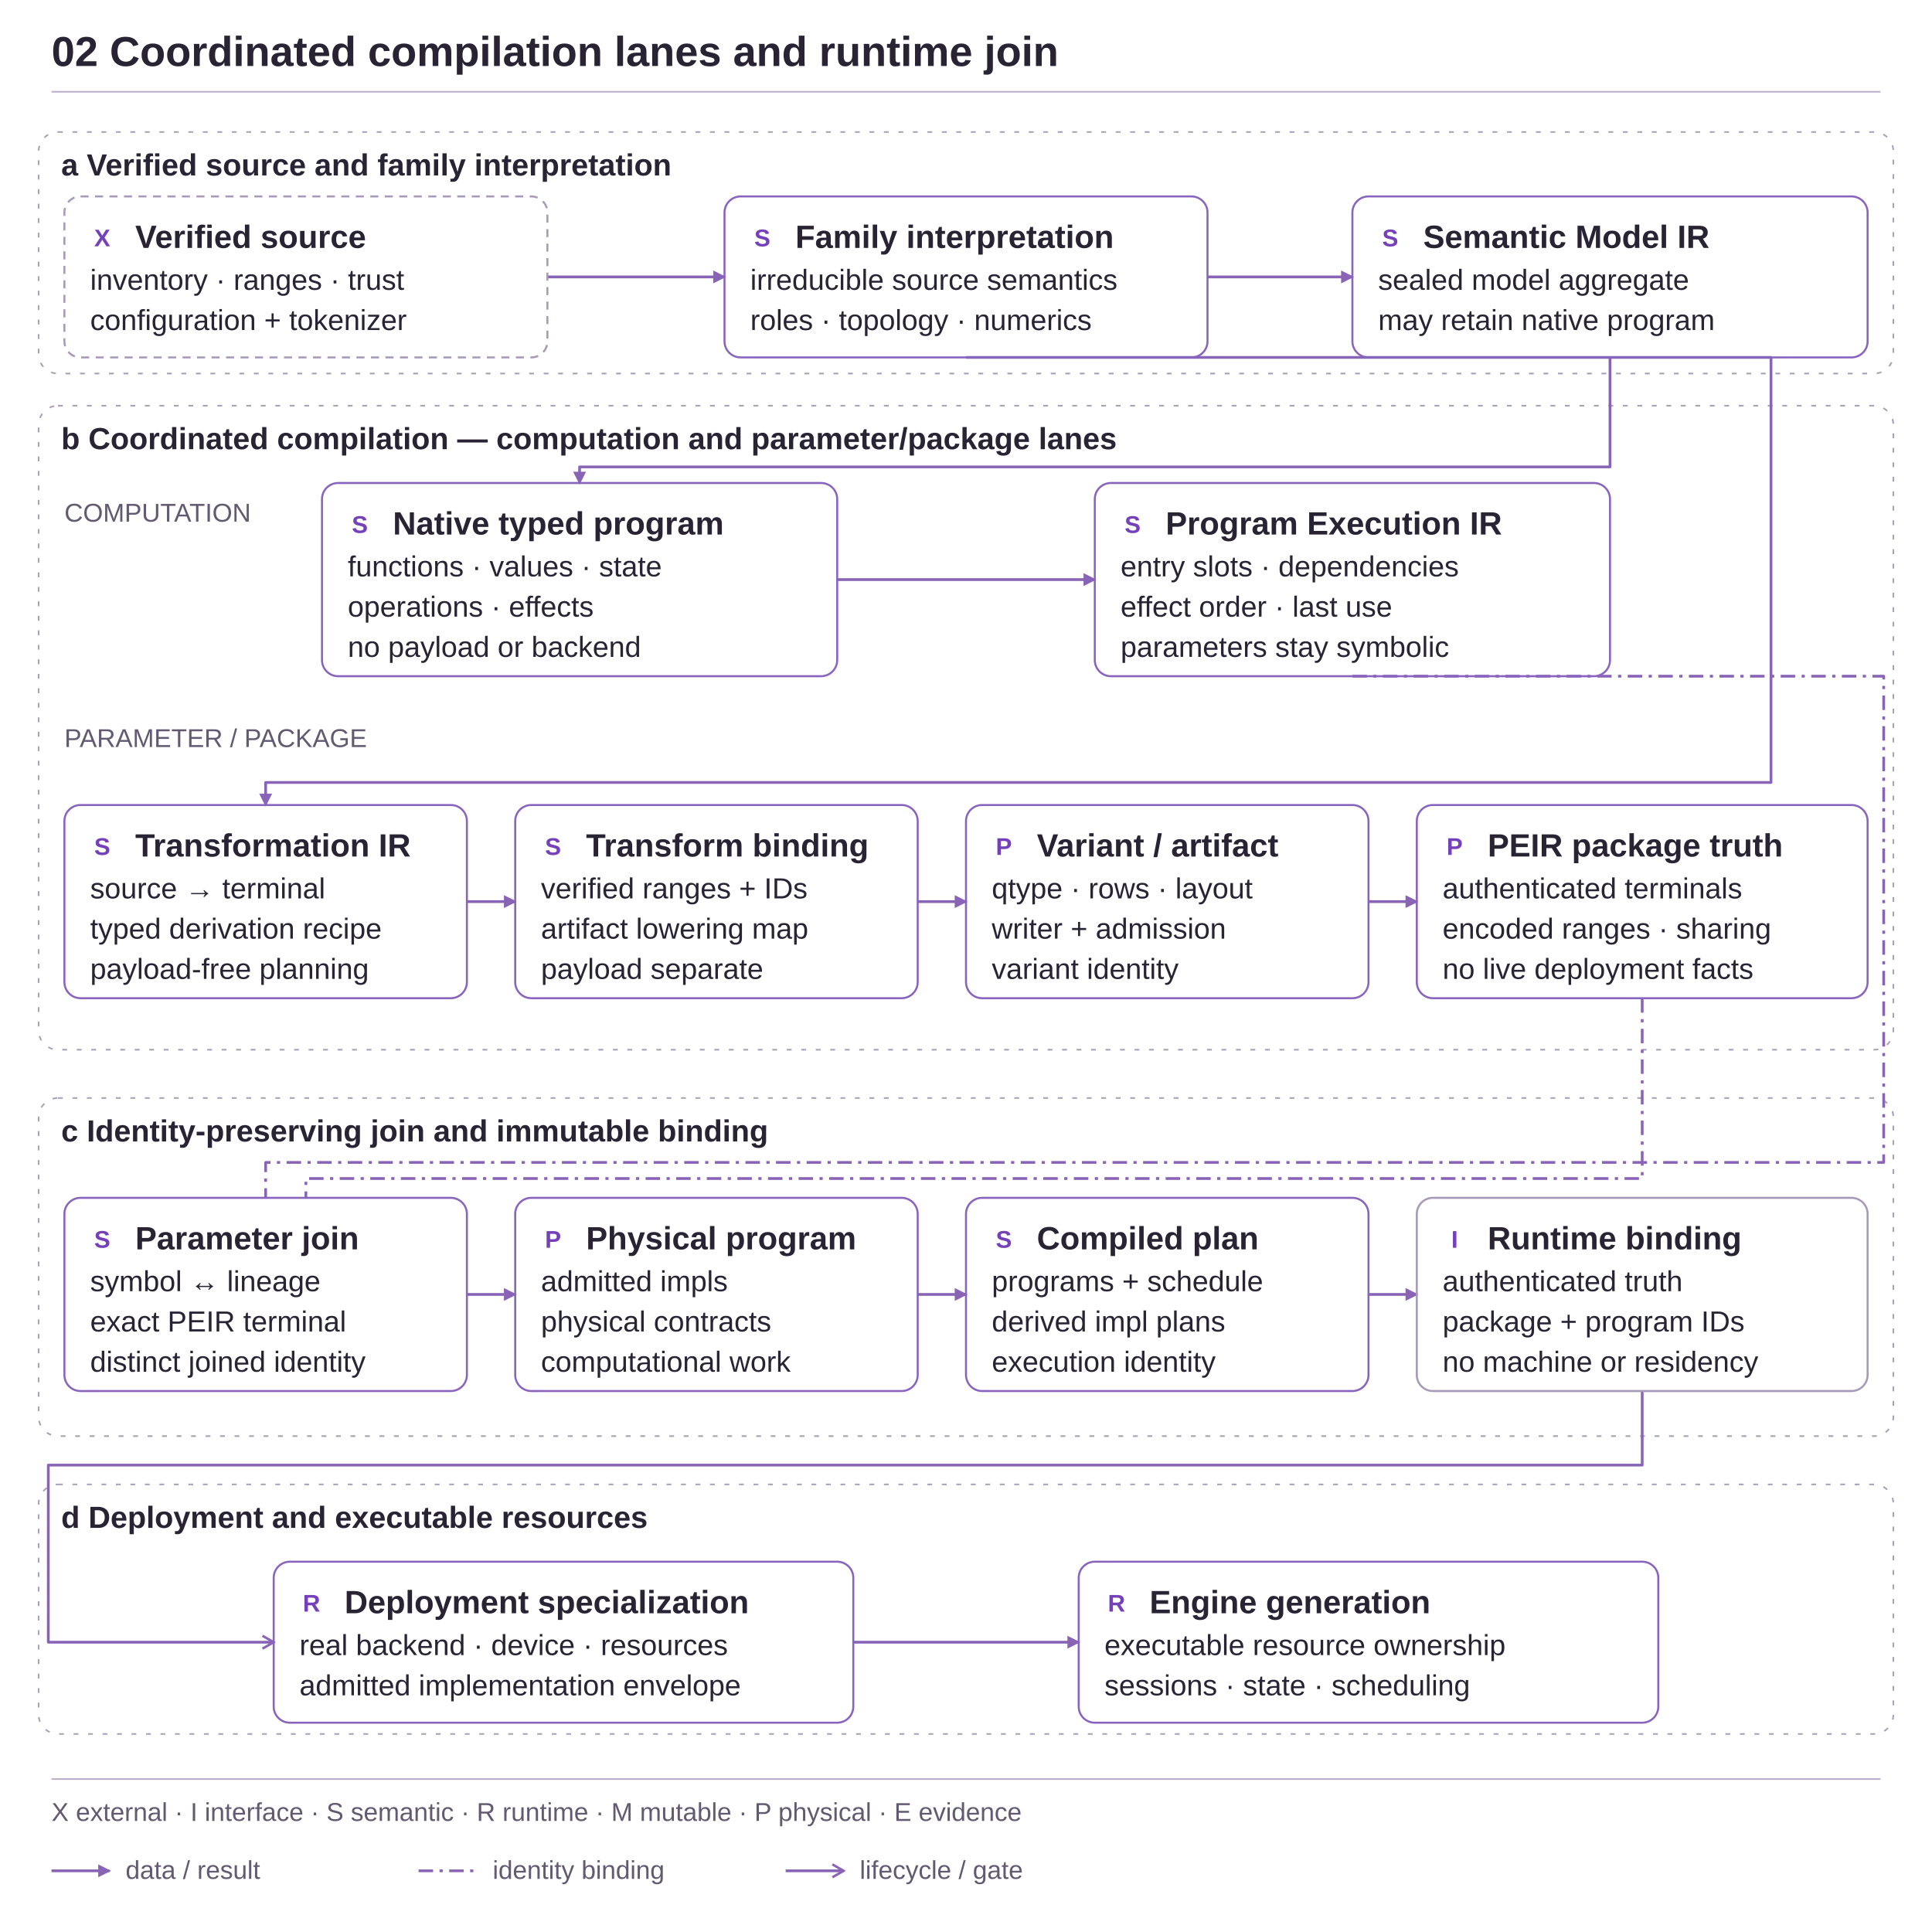
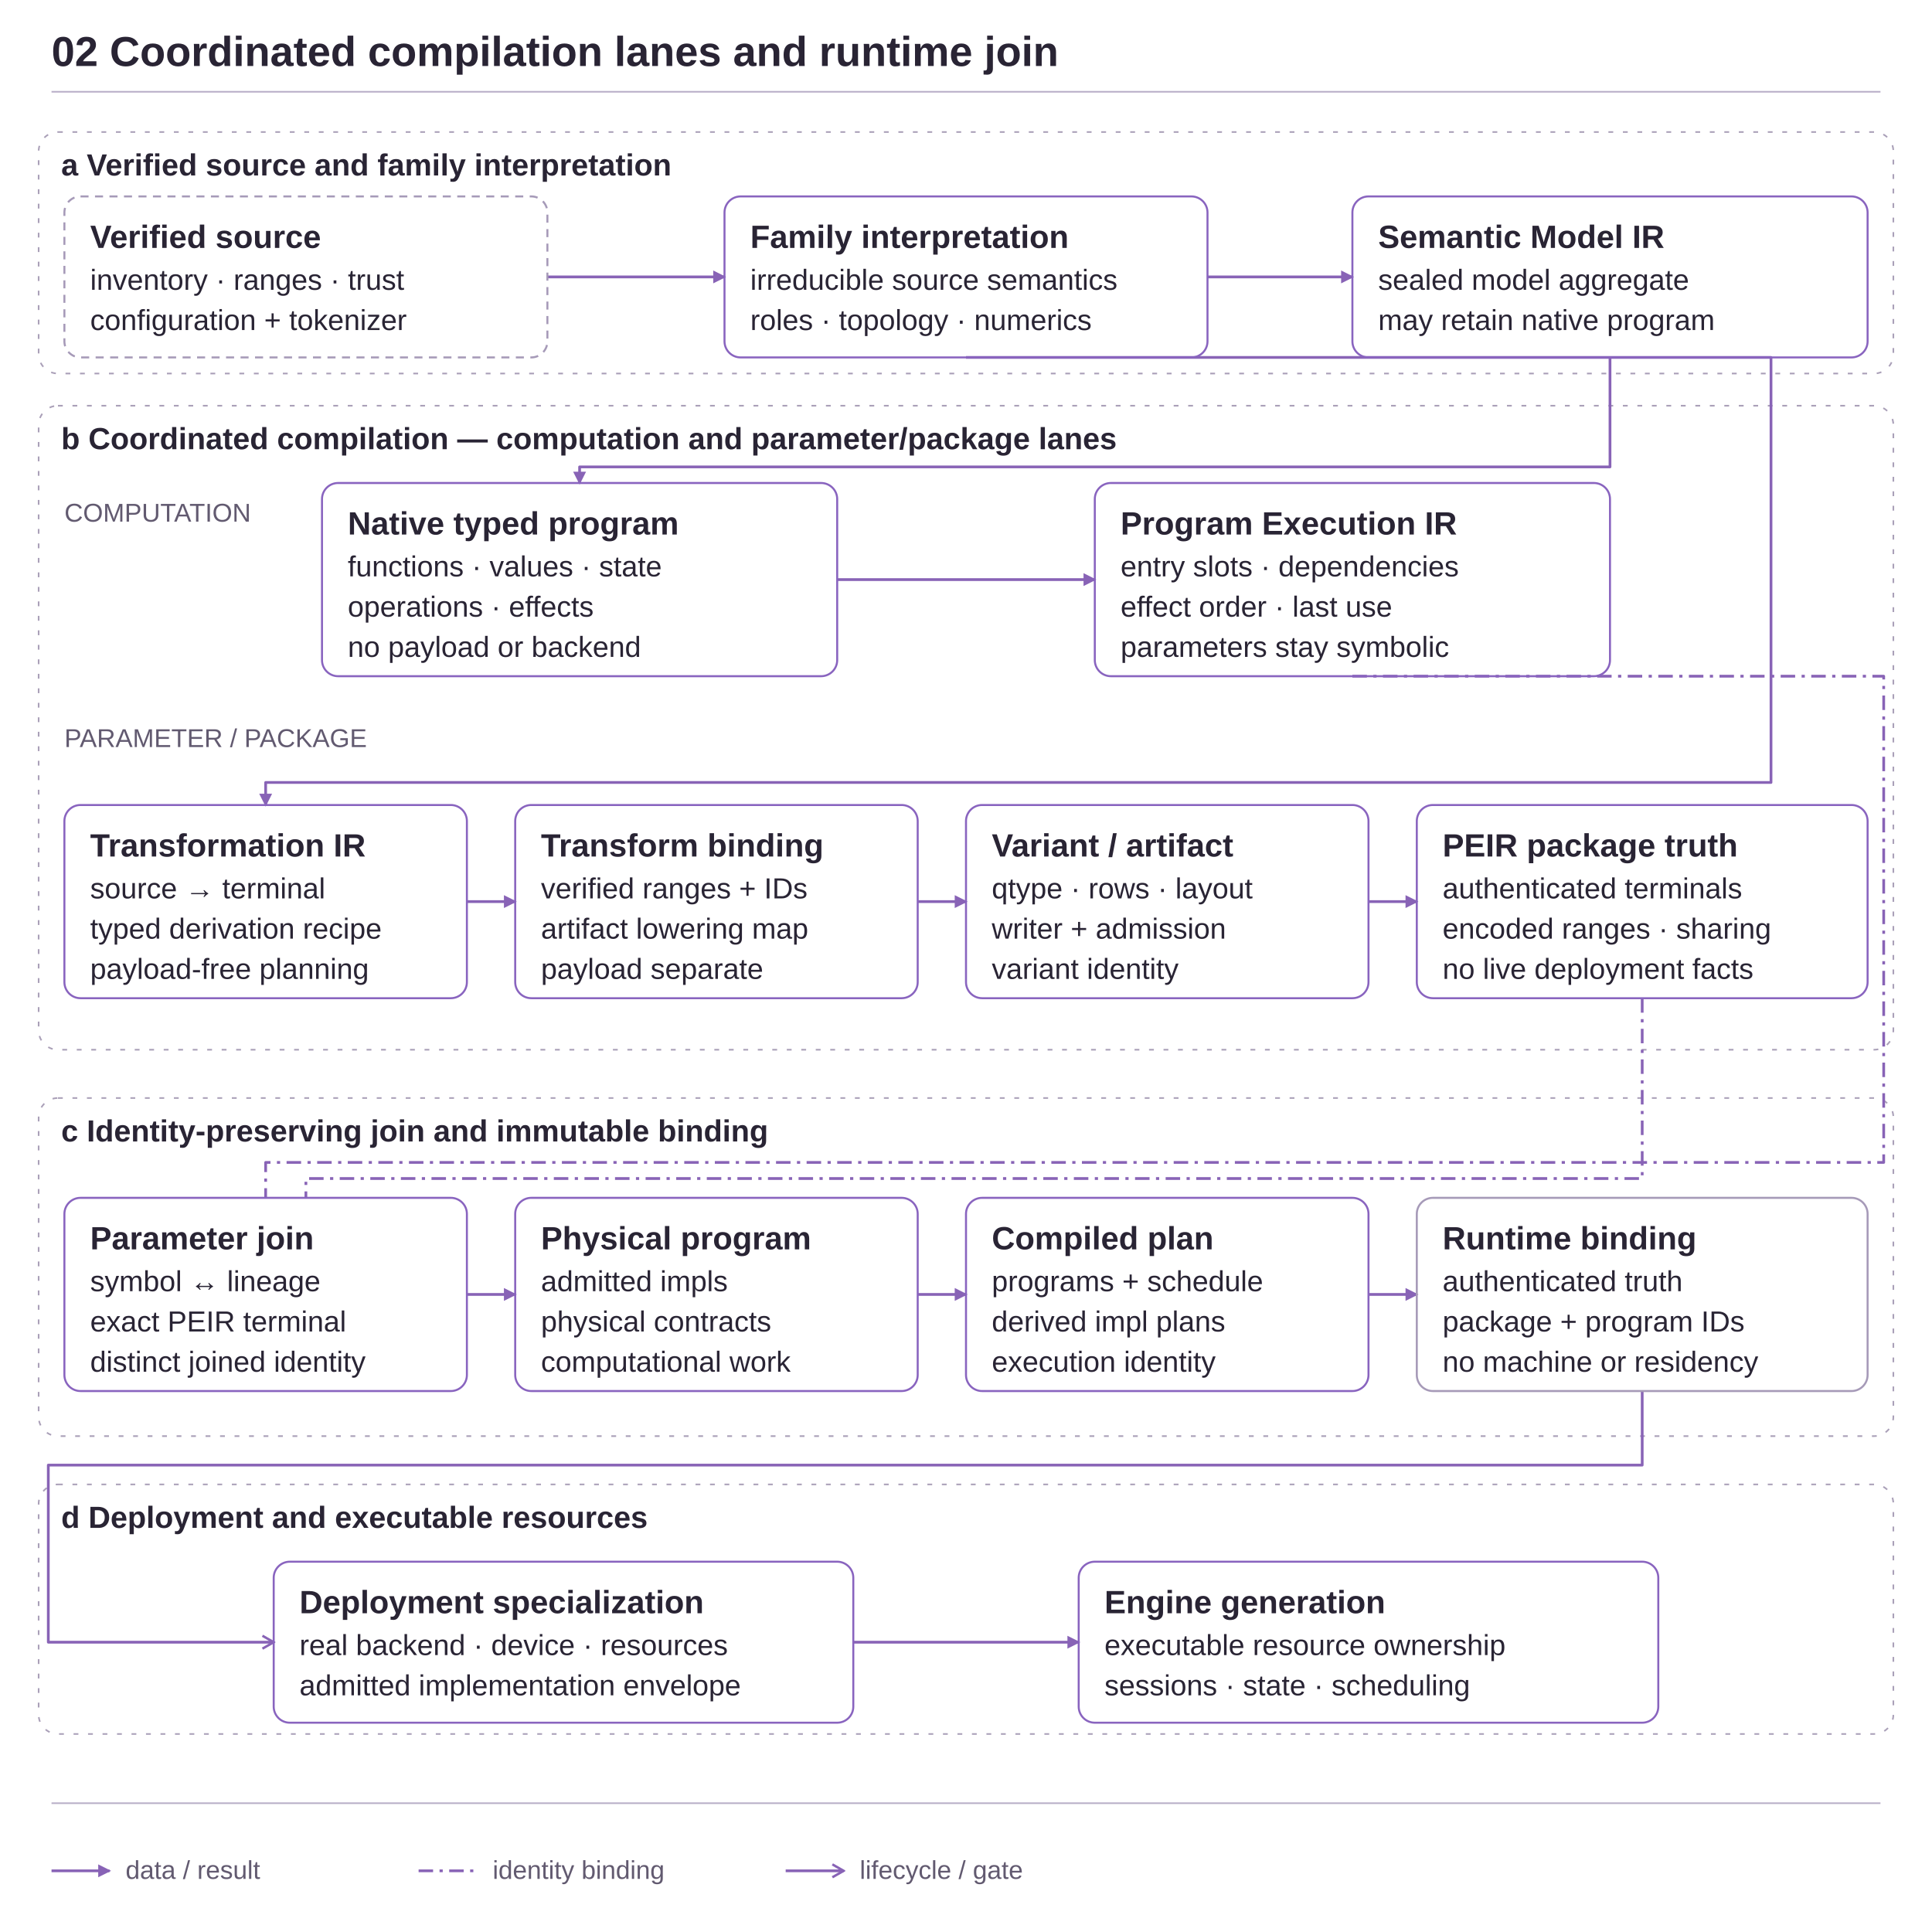
<svg xmlns="http://www.w3.org/2000/svg" width="1200" height="1200" viewBox="0 0 1200 1200" role="img" aria-labelledby="title desc">
  <defs>
    <style>text{fill:#292434}
.title{font-size:26px;font-weight:700}.panel-title{font-size:19px;font-weight:700}
.node-title{font-size:20px;font-weight:700}.body{font-size:18px}
.note,.legend{font-size:16px;fill:#625a70}.code{font-size:16px}
- .tag{font-size:15px;font-weight:700;text-anchor:middle}
.label{font-size:16px}
.panel{fill:none;stroke:#aaa0b8;stroke-width:1;stroke-dasharray:3 6}
.node{fill:none;stroke:#a69ab8;stroke-width:1.25}
.semantic,.physical,.runtime{stroke:#8964bf}
.external{stroke-dasharray:5 4}
- .tag,.kind,.eyebrow{fill:#7541ba}
.rule{fill:none;stroke:#b9afc8;stroke-width:1}
.edge{fill:none;stroke:#8863b6;stroke-width:1.7;stroke-linejoin:round}
#solid path{fill:#8863b6}#open path{stroke:#8863b6}
- @media(prefers-color-scheme:dark){text{fill:#ede8f5}.note,.legend,.body,.code,.label{fill:#c0b8cd}.panel{stroke:#675a78}.node{stroke:#8f79aa}.tag,.kind,.eyebrow{fill:#ba97f2}.rule{stroke:#675a78}.edge{stroke:#ad8bd5}#solid path{fill:#ad8bd5}#open path{stroke:#ad8bd5}}</style>
+ @media(prefers-color-scheme:dark){text{fill:#ede8f5}.note,.legend,.body,.code,.label{fill:#c0b8cd}.panel{stroke:#675a78}.node{stroke:#8f79aa}.rule{stroke:#675a78}.edge{stroke:#ad8bd5}#solid path{fill:#ad8bd5}#open path{stroke:#ad8bd5}}</style>
    <marker id="solid" markerWidth="8" markerHeight="8" refX="7" refY="4" orient="auto" markerUnits="userSpaceOnUse">
      <path d="M0 0L8 4L0 8Z" fill="#292929" />
    </marker>
    <marker id="open" markerWidth="9" markerHeight="10" refX="8" refY="5" orient="auto" markerUnits="userSpaceOnUse">
      <path d="M1 1L8 5L1 9" fill="none" stroke="#292929" stroke-width="1.5" />
    </marker>
  </defs>
  <text x="32" y="41" class="title" font-family="Liberation Sans, Arial, sans-serif">02  Coordinated compilation lanes and runtime join</text>
  <path class="rule" d="M32 57H1168" />
  <rect class="panel" x="24" y="82" width="1152" height="150" rx="12" />
  <text x="38" y="109" class="panel-title" font-family="Liberation Sans, Arial, sans-serif">a  Verified source and family interpretation</text>
  <rect class="panel" x="24" y="252" width="1152" height="400" rx="12" />
  <text x="38" y="279" class="panel-title" font-family="Liberation Sans, Arial, sans-serif">b  Coordinated compilation — computation and parameter/package lanes</text>
  <rect class="panel" x="24" y="682" width="1152" height="210" rx="12" />
  <text x="38" y="709" class="panel-title" font-family="Liberation Sans, Arial, sans-serif">c  Identity-preserving join and immutable binding</text>
  <rect class="panel" x="24" y="922" width="1152" height="155" rx="12" />
  <text x="38" y="949" class="panel-title" font-family="Liberation Sans, Arial, sans-serif">d  Deployment and executable resources</text>
  <polyline class="edge" points="340,172 450,172" stroke-dasharray="none" marker-end="url(#solid)" />
  <polyline class="edge" points="750,172 840,172" stroke-dasharray="none" marker-end="url(#solid)" />
  <polyline class="edge" points="1000,222 1000,290 360,290 360,300" stroke-dasharray="none" marker-end="url(#solid)" />
  <polyline class="edge" points="520,360 680,360" stroke-dasharray="none" marker-end="url(#solid)" />
  <polyline class="edge" points="600,222 1100,222 1100,486 165,486 165,500" stroke-dasharray="none" marker-end="url(#solid)" />
  <polyline class="edge" points="290,560 320,560" stroke-dasharray="none" marker-end="url(#solid)" />
  <polyline class="edge" points="570,560 600,560" stroke-dasharray="none" marker-end="url(#solid)" />
  <polyline class="edge" points="850,560 880,560" stroke-dasharray="none" marker-end="url(#solid)" />
  <polyline class="edge" points="840,420 1170,420 1170,722 165,722 165,744" stroke-dasharray="9 4 2 4" marker-end="none" />
  <polyline class="edge" points="1020,620 1020,732 190,732 190,744" stroke-dasharray="9 4 2 4" marker-end="none" />
  <polyline class="edge" points="290,804 320,804" stroke-dasharray="none" marker-end="url(#solid)" />
  <polyline class="edge" points="570,804 600,804" stroke-dasharray="none" marker-end="url(#solid)" />
  <polyline class="edge" points="850,804 880,804" stroke-dasharray="none" marker-end="url(#solid)" />
  <polyline class="edge" points="1020,864 1020,910 30,910 30,1020 170,1020" stroke-dasharray="none" marker-end="url(#open)" />
  <polyline class="edge" points="530,1020 670,1020" stroke-dasharray="none" marker-end="url(#solid)" />
  <g id="source">
    <rect class="node external" x="40" y="122" width="300" height="100" rx="10" />
-     <text x="63.5" y="153" class="tag" font-family="Liberation Sans, Arial, sans-serif">X</text>
-     <text x="84" y="154" class="node-title" font-family="Liberation Sans, Arial, sans-serif">Verified source</text>
+     <text x="56" y="154" class="node-title" font-family="Liberation Sans, Arial, sans-serif">Verified source</text>
    <text x="56" y="180" class="body" font-family="Liberation Sans, Arial, sans-serif">inventory · ranges · trust</text>
    <text x="56" y="205" class="body" font-family="Liberation Sans, Arial, sans-serif">configuration + tokenizer</text>
  </g>
  <g id="family">
    <rect class="node semantic" x="450" y="122" width="300" height="100" rx="10" />
-     <text x="473.5" y="153" class="tag" font-family="Liberation Sans, Arial, sans-serif">S</text>
-     <text x="494" y="154" class="node-title" font-family="Liberation Sans, Arial, sans-serif">Family interpretation</text>
+     <text x="466" y="154" class="node-title" font-family="Liberation Sans, Arial, sans-serif">Family interpretation</text>
    <text x="466" y="180" class="body" font-family="Liberation Sans, Arial, sans-serif">irreducible source semantics</text>
    <text x="466" y="205" class="body" font-family="Liberation Sans, Arial, sans-serif">roles · topology · numerics</text>
  </g>
  <g id="semantic">
    <rect class="node semantic" x="840" y="122" width="320" height="100" rx="10" />
-     <text x="863.5" y="153" class="tag" font-family="Liberation Sans, Arial, sans-serif">S</text>
-     <text x="884" y="154" class="node-title" font-family="Liberation Sans, Arial, sans-serif">Semantic Model IR</text>
+     <text x="856" y="154" class="node-title" font-family="Liberation Sans, Arial, sans-serif">Semantic Model IR</text>
    <text x="856" y="180" class="body" font-family="Liberation Sans, Arial, sans-serif">sealed model aggregate</text>
    <text x="856" y="205" class="body" font-family="Liberation Sans, Arial, sans-serif">may retain native program</text>
  </g>
  <g id="typed">
    <rect class="node semantic" x="200" y="300" width="320" height="120" rx="10" />
-     <text x="223.5" y="331" class="tag" font-family="Liberation Sans, Arial, sans-serif">S</text>
-     <text x="244" y="332" class="node-title" font-family="Liberation Sans, Arial, sans-serif">Native typed program</text>
+     <text x="216" y="332" class="node-title" font-family="Liberation Sans, Arial, sans-serif">Native typed program</text>
    <text x="216" y="358" class="body" font-family="Liberation Sans, Arial, sans-serif">functions · values · state</text>
    <text x="216" y="383" class="body" font-family="Liberation Sans, Arial, sans-serif">operations · effects</text>
    <text x="216" y="408" class="body" font-family="Liberation Sans, Arial, sans-serif">no payload or backend</text>
  </g>
  <g id="execution">
    <rect class="node semantic" x="680" y="300" width="320" height="120" rx="10" />
-     <text x="703.5" y="331" class="tag" font-family="Liberation Sans, Arial, sans-serif">S</text>
-     <text x="724" y="332" class="node-title" font-family="Liberation Sans, Arial, sans-serif">Program Execution IR</text>
+     <text x="696" y="332" class="node-title" font-family="Liberation Sans, Arial, sans-serif">Program Execution IR</text>
    <text x="696" y="358" class="body" font-family="Liberation Sans, Arial, sans-serif">entry slots · dependencies</text>
    <text x="696" y="383" class="body" font-family="Liberation Sans, Arial, sans-serif">effect order · last use</text>
    <text x="696" y="408" class="body" font-family="Liberation Sans, Arial, sans-serif">parameters stay symbolic</text>
  </g>
  <g id="transform">
    <rect class="node semantic" x="40" y="500" width="250" height="120" rx="10" />
-     <text x="63.5" y="531" class="tag" font-family="Liberation Sans, Arial, sans-serif">S</text>
-     <text x="84" y="532" class="node-title" font-family="Liberation Sans, Arial, sans-serif">Transformation IR</text>
+     <text x="56" y="532" class="node-title" font-family="Liberation Sans, Arial, sans-serif">Transformation IR</text>
    <text x="56" y="558" class="body" font-family="Liberation Sans, Arial, sans-serif">source → terminal</text>
    <text x="56" y="583" class="body" font-family="Liberation Sans, Arial, sans-serif">typed derivation recipe</text>
    <text x="56" y="608" class="body" font-family="Liberation Sans, Arial, sans-serif">payload-free planning</text>
  </g>
  <g id="transform_binding">
    <rect class="node semantic" x="320" y="500" width="250" height="120" rx="10" />
-     <text x="343.5" y="531" class="tag" font-family="Liberation Sans, Arial, sans-serif">S</text>
-     <text x="364" y="532" class="node-title" font-family="Liberation Sans, Arial, sans-serif">Transform binding</text>
+     <text x="336" y="532" class="node-title" font-family="Liberation Sans, Arial, sans-serif">Transform binding</text>
    <text x="336" y="558" class="body" font-family="Liberation Sans, Arial, sans-serif">verified ranges + IDs</text>
    <text x="336" y="583" class="body" font-family="Liberation Sans, Arial, sans-serif">artifact lowering map</text>
    <text x="336" y="608" class="body" font-family="Liberation Sans, Arial, sans-serif">payload separate</text>
  </g>
  <g id="variant">
    <rect class="node physical" x="600" y="500" width="250" height="120" rx="10" />
-     <text x="623.5" y="531" class="tag" font-family="Liberation Sans, Arial, sans-serif">P</text>
-     <text x="644" y="532" class="node-title" font-family="Liberation Sans, Arial, sans-serif">Variant / artifact</text>
+     <text x="616" y="532" class="node-title" font-family="Liberation Sans, Arial, sans-serif">Variant / artifact</text>
    <text x="616" y="558" class="body" font-family="Liberation Sans, Arial, sans-serif">qtype · rows · layout</text>
    <text x="616" y="583" class="body" font-family="Liberation Sans, Arial, sans-serif">writer + admission</text>
    <text x="616" y="608" class="body" font-family="Liberation Sans, Arial, sans-serif">variant identity</text>
  </g>
  <g id="peir">
    <rect class="node physical" x="880" y="500" width="280" height="120" rx="10" />
-     <text x="903.5" y="531" class="tag" font-family="Liberation Sans, Arial, sans-serif">P</text>
-     <text x="924" y="532" class="node-title" font-family="Liberation Sans, Arial, sans-serif">PEIR package truth</text>
+     <text x="896" y="532" class="node-title" font-family="Liberation Sans, Arial, sans-serif">PEIR package truth</text>
    <text x="896" y="558" class="body" font-family="Liberation Sans, Arial, sans-serif">authenticated terminals</text>
    <text x="896" y="583" class="body" font-family="Liberation Sans, Arial, sans-serif">encoded ranges · sharing</text>
    <text x="896" y="608" class="body" font-family="Liberation Sans, Arial, sans-serif">no live deployment facts</text>
  </g>
  <g id="join">
    <rect class="node semantic" x="40" y="744" width="250" height="120" rx="10" />
-     <text x="63.5" y="775" class="tag" font-family="Liberation Sans, Arial, sans-serif">S</text>
-     <text x="84" y="776" class="node-title" font-family="Liberation Sans, Arial, sans-serif">Parameter join</text>
+     <text x="56" y="776" class="node-title" font-family="Liberation Sans, Arial, sans-serif">Parameter join</text>
    <text x="56" y="802" class="body" font-family="Liberation Sans, Arial, sans-serif">symbol ↔ lineage</text>
    <text x="56" y="827" class="body" font-family="Liberation Sans, Arial, sans-serif">exact PEIR terminal</text>
    <text x="56" y="852" class="body" font-family="Liberation Sans, Arial, sans-serif">distinct joined identity</text>
  </g>
  <g id="physical_program">
    <rect class="node physical" x="320" y="744" width="250" height="120" rx="10" />
-     <text x="343.5" y="775" class="tag" font-family="Liberation Sans, Arial, sans-serif">P</text>
-     <text x="364" y="776" class="node-title" font-family="Liberation Sans, Arial, sans-serif">Physical program</text>
+     <text x="336" y="776" class="node-title" font-family="Liberation Sans, Arial, sans-serif">Physical program</text>
    <text x="336" y="802" class="body" font-family="Liberation Sans, Arial, sans-serif">admitted impls</text>
    <text x="336" y="827" class="body" font-family="Liberation Sans, Arial, sans-serif">physical contracts</text>
    <text x="336" y="852" class="body" font-family="Liberation Sans, Arial, sans-serif">computational work</text>
  </g>
  <g id="compiled">
    <rect class="node semantic" x="600" y="744" width="250" height="120" rx="10" />
-     <text x="623.5" y="775" class="tag" font-family="Liberation Sans, Arial, sans-serif">S</text>
-     <text x="644" y="776" class="node-title" font-family="Liberation Sans, Arial, sans-serif">Compiled plan</text>
+     <text x="616" y="776" class="node-title" font-family="Liberation Sans, Arial, sans-serif">Compiled plan</text>
    <text x="616" y="802" class="body" font-family="Liberation Sans, Arial, sans-serif">programs + schedule</text>
    <text x="616" y="827" class="body" font-family="Liberation Sans, Arial, sans-serif">derived impl plans</text>
    <text x="616" y="852" class="body" font-family="Liberation Sans, Arial, sans-serif">execution identity</text>
  </g>
  <g id="binding">
    <rect class="node interface" x="880" y="744" width="280" height="120" rx="10" />
-     <text x="903.5" y="775" class="tag" font-family="Liberation Sans, Arial, sans-serif">I</text>
-     <text x="924" y="776" class="node-title" font-family="Liberation Sans, Arial, sans-serif">Runtime binding</text>
+     <text x="896" y="776" class="node-title" font-family="Liberation Sans, Arial, sans-serif">Runtime binding</text>
    <text x="896" y="802" class="body" font-family="Liberation Sans, Arial, sans-serif">authenticated truth</text>
    <text x="896" y="827" class="body" font-family="Liberation Sans, Arial, sans-serif">package + program IDs</text>
    <text x="896" y="852" class="body" font-family="Liberation Sans, Arial, sans-serif">no machine or residency</text>
  </g>
  <g id="deployment">
    <rect class="node runtime" x="170" y="970" width="360" height="100" rx="10" />
-     <text x="193.5" y="1001" class="tag" font-family="Liberation Sans, Arial, sans-serif">R</text>
-     <text x="214" y="1002" class="node-title" font-family="Liberation Sans, Arial, sans-serif">Deployment specialization</text>
+     <text x="186" y="1002" class="node-title" font-family="Liberation Sans, Arial, sans-serif">Deployment specialization</text>
    <text x="186" y="1028" class="body" font-family="Liberation Sans, Arial, sans-serif">real backend · device · resources</text>
    <text x="186" y="1053" class="body" font-family="Liberation Sans, Arial, sans-serif">admitted implementation envelope</text>
  </g>
  <g id="engine">
    <rect class="node runtime" x="670" y="970" width="360" height="100" rx="10" />
-     <text x="693.5" y="1001" class="tag" font-family="Liberation Sans, Arial, sans-serif">R</text>
-     <text x="714" y="1002" class="node-title" font-family="Liberation Sans, Arial, sans-serif">Engine generation</text>
+     <text x="686" y="1002" class="node-title" font-family="Liberation Sans, Arial, sans-serif">Engine generation</text>
    <text x="686" y="1028" class="body" font-family="Liberation Sans, Arial, sans-serif">executable resource ownership</text>
    <text x="686" y="1053" class="body" font-family="Liberation Sans, Arial, sans-serif">sessions · state · scheduling</text>
  </g>
  <text x="40" y="324" class="note" font-family="Liberation Sans, Arial, sans-serif">COMPUTATION</text>
  <text x="40" y="464" class="note" font-family="Liberation Sans, Arial, sans-serif">PARAMETER / PACKAGE</text>
-   <path class="rule" d="M32 1105H1168" />
-   <text x="32" y="1131" class="legend" font-family="Liberation Sans, Arial, sans-serif">X external · I interface · S semantic · R runtime · M mutable · P physical · E evidence</text>
+   <path class="rule" d="M32 1120H1168" />
  <path class="edge" d="M32 1162h36" stroke-dasharray="none" marker-end="url(#solid)" />
  <text x="78" y="1167" class="legend" font-family="Liberation Sans, Arial, sans-serif">data / result</text>
  <path class="edge" d="M260 1162h36" stroke-dasharray="9 4 2 4" marker-end="none" />
  <text x="306" y="1167" class="legend" font-family="Liberation Sans, Arial, sans-serif">identity binding</text>
  <path class="edge" d="M488 1162h36" stroke-dasharray="none" marker-end="url(#open)" />
  <text x="534" y="1167" class="legend" font-family="Liberation Sans, Arial, sans-serif">lifecycle / gate</text>
</svg>
